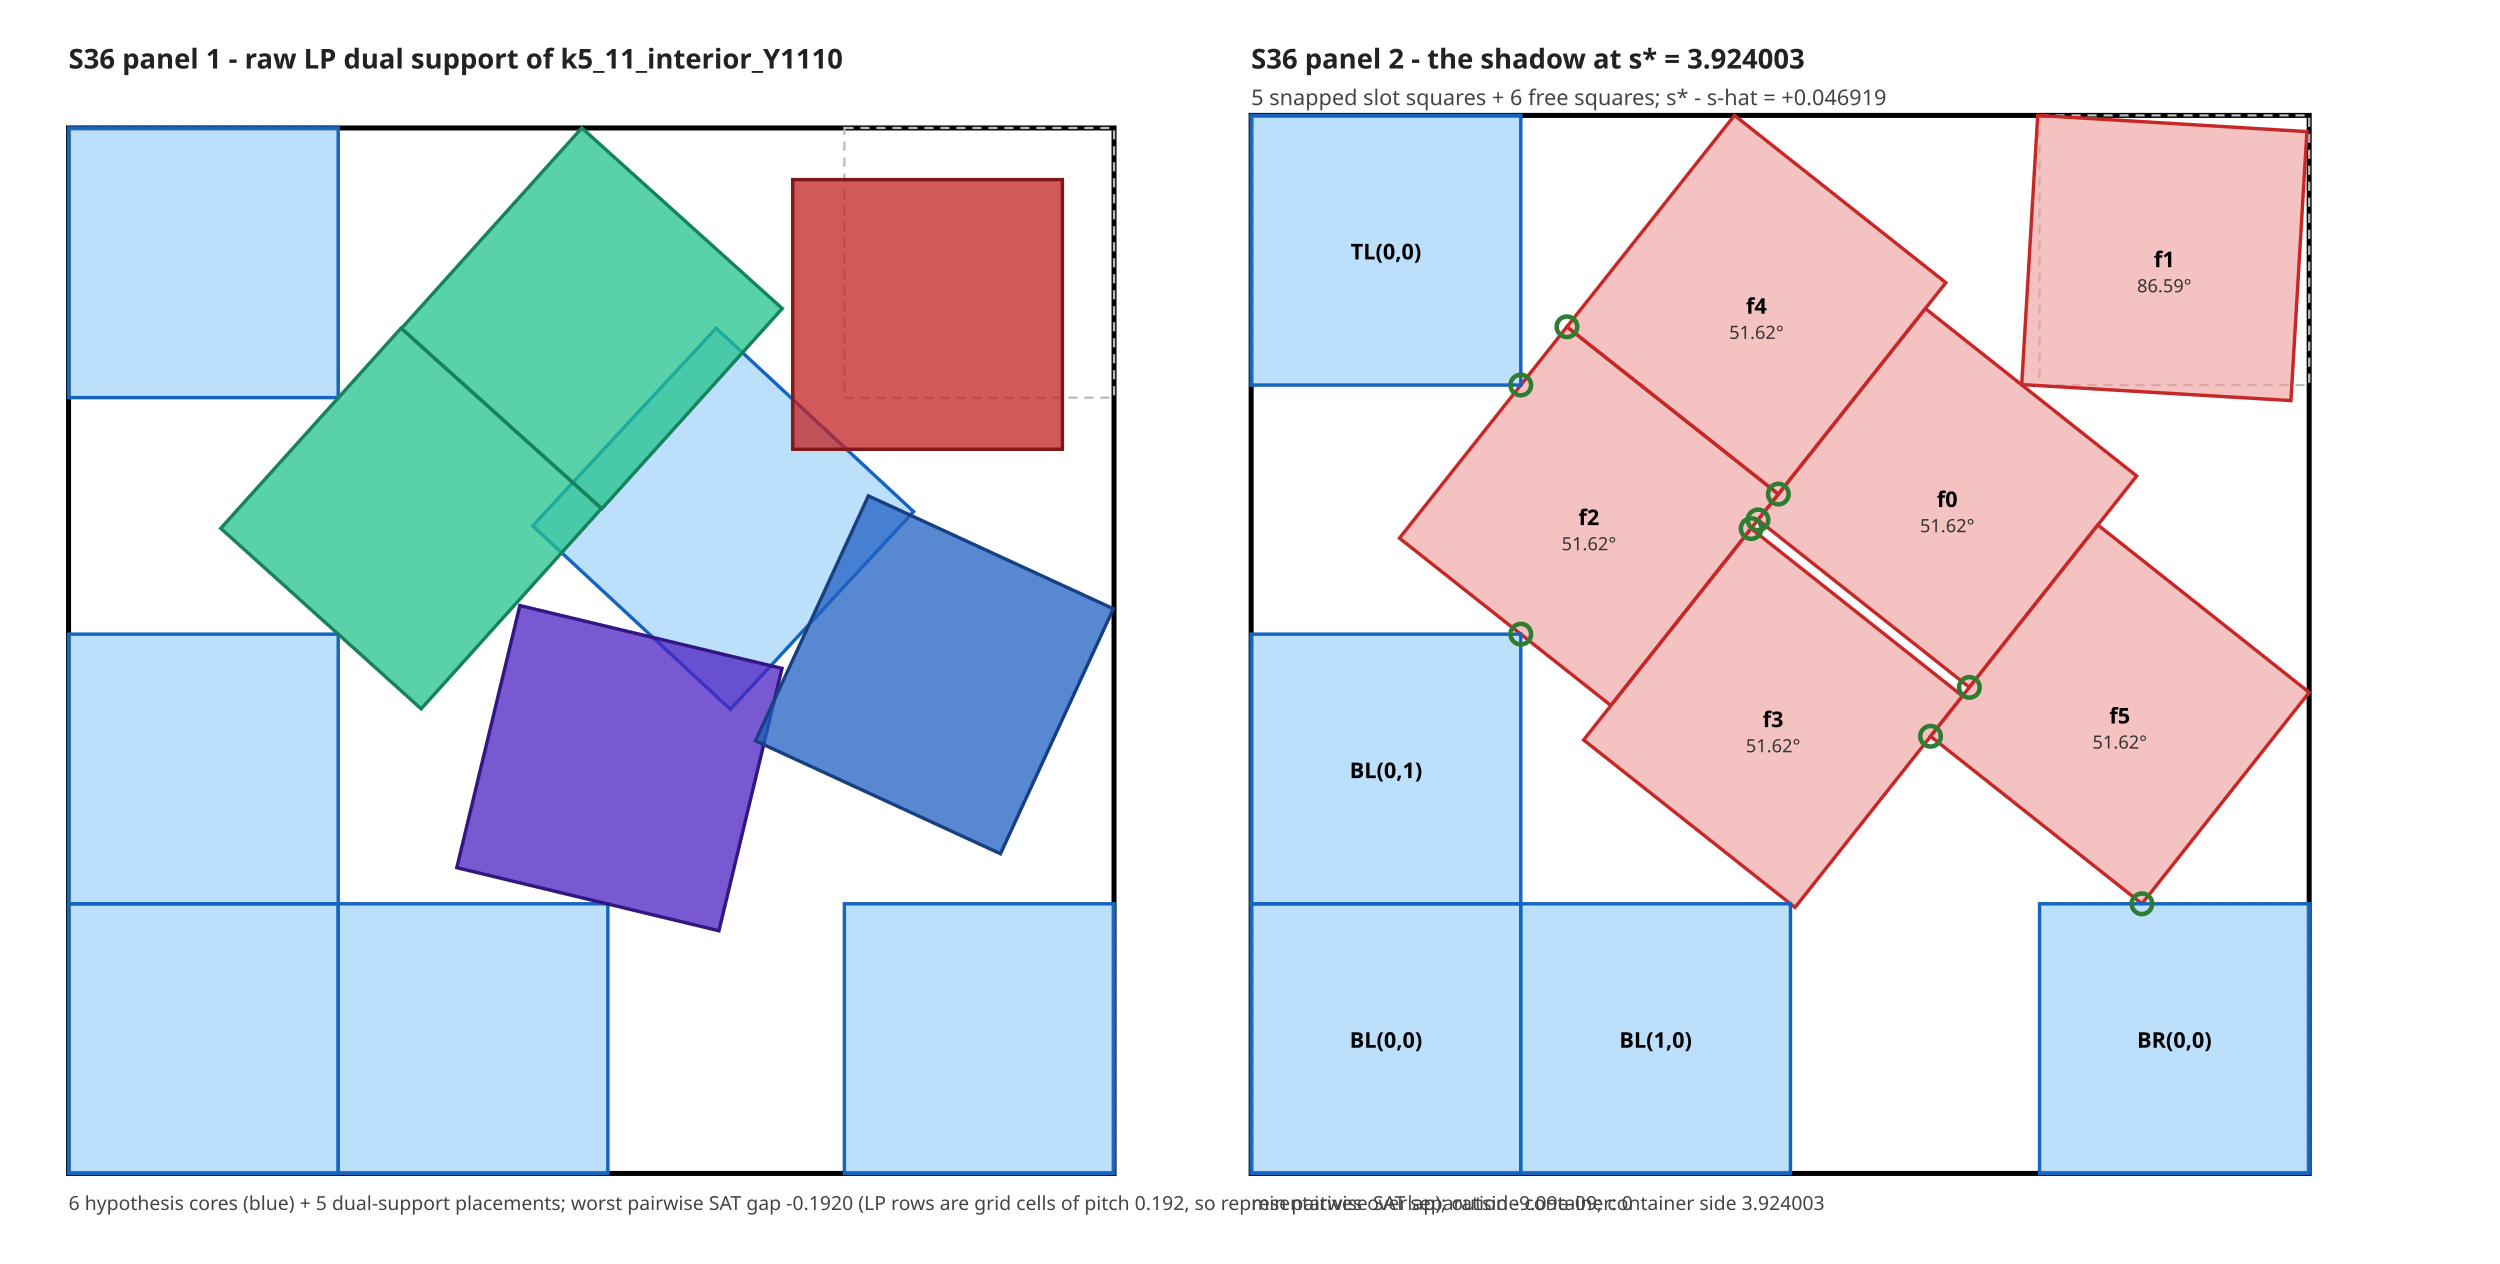
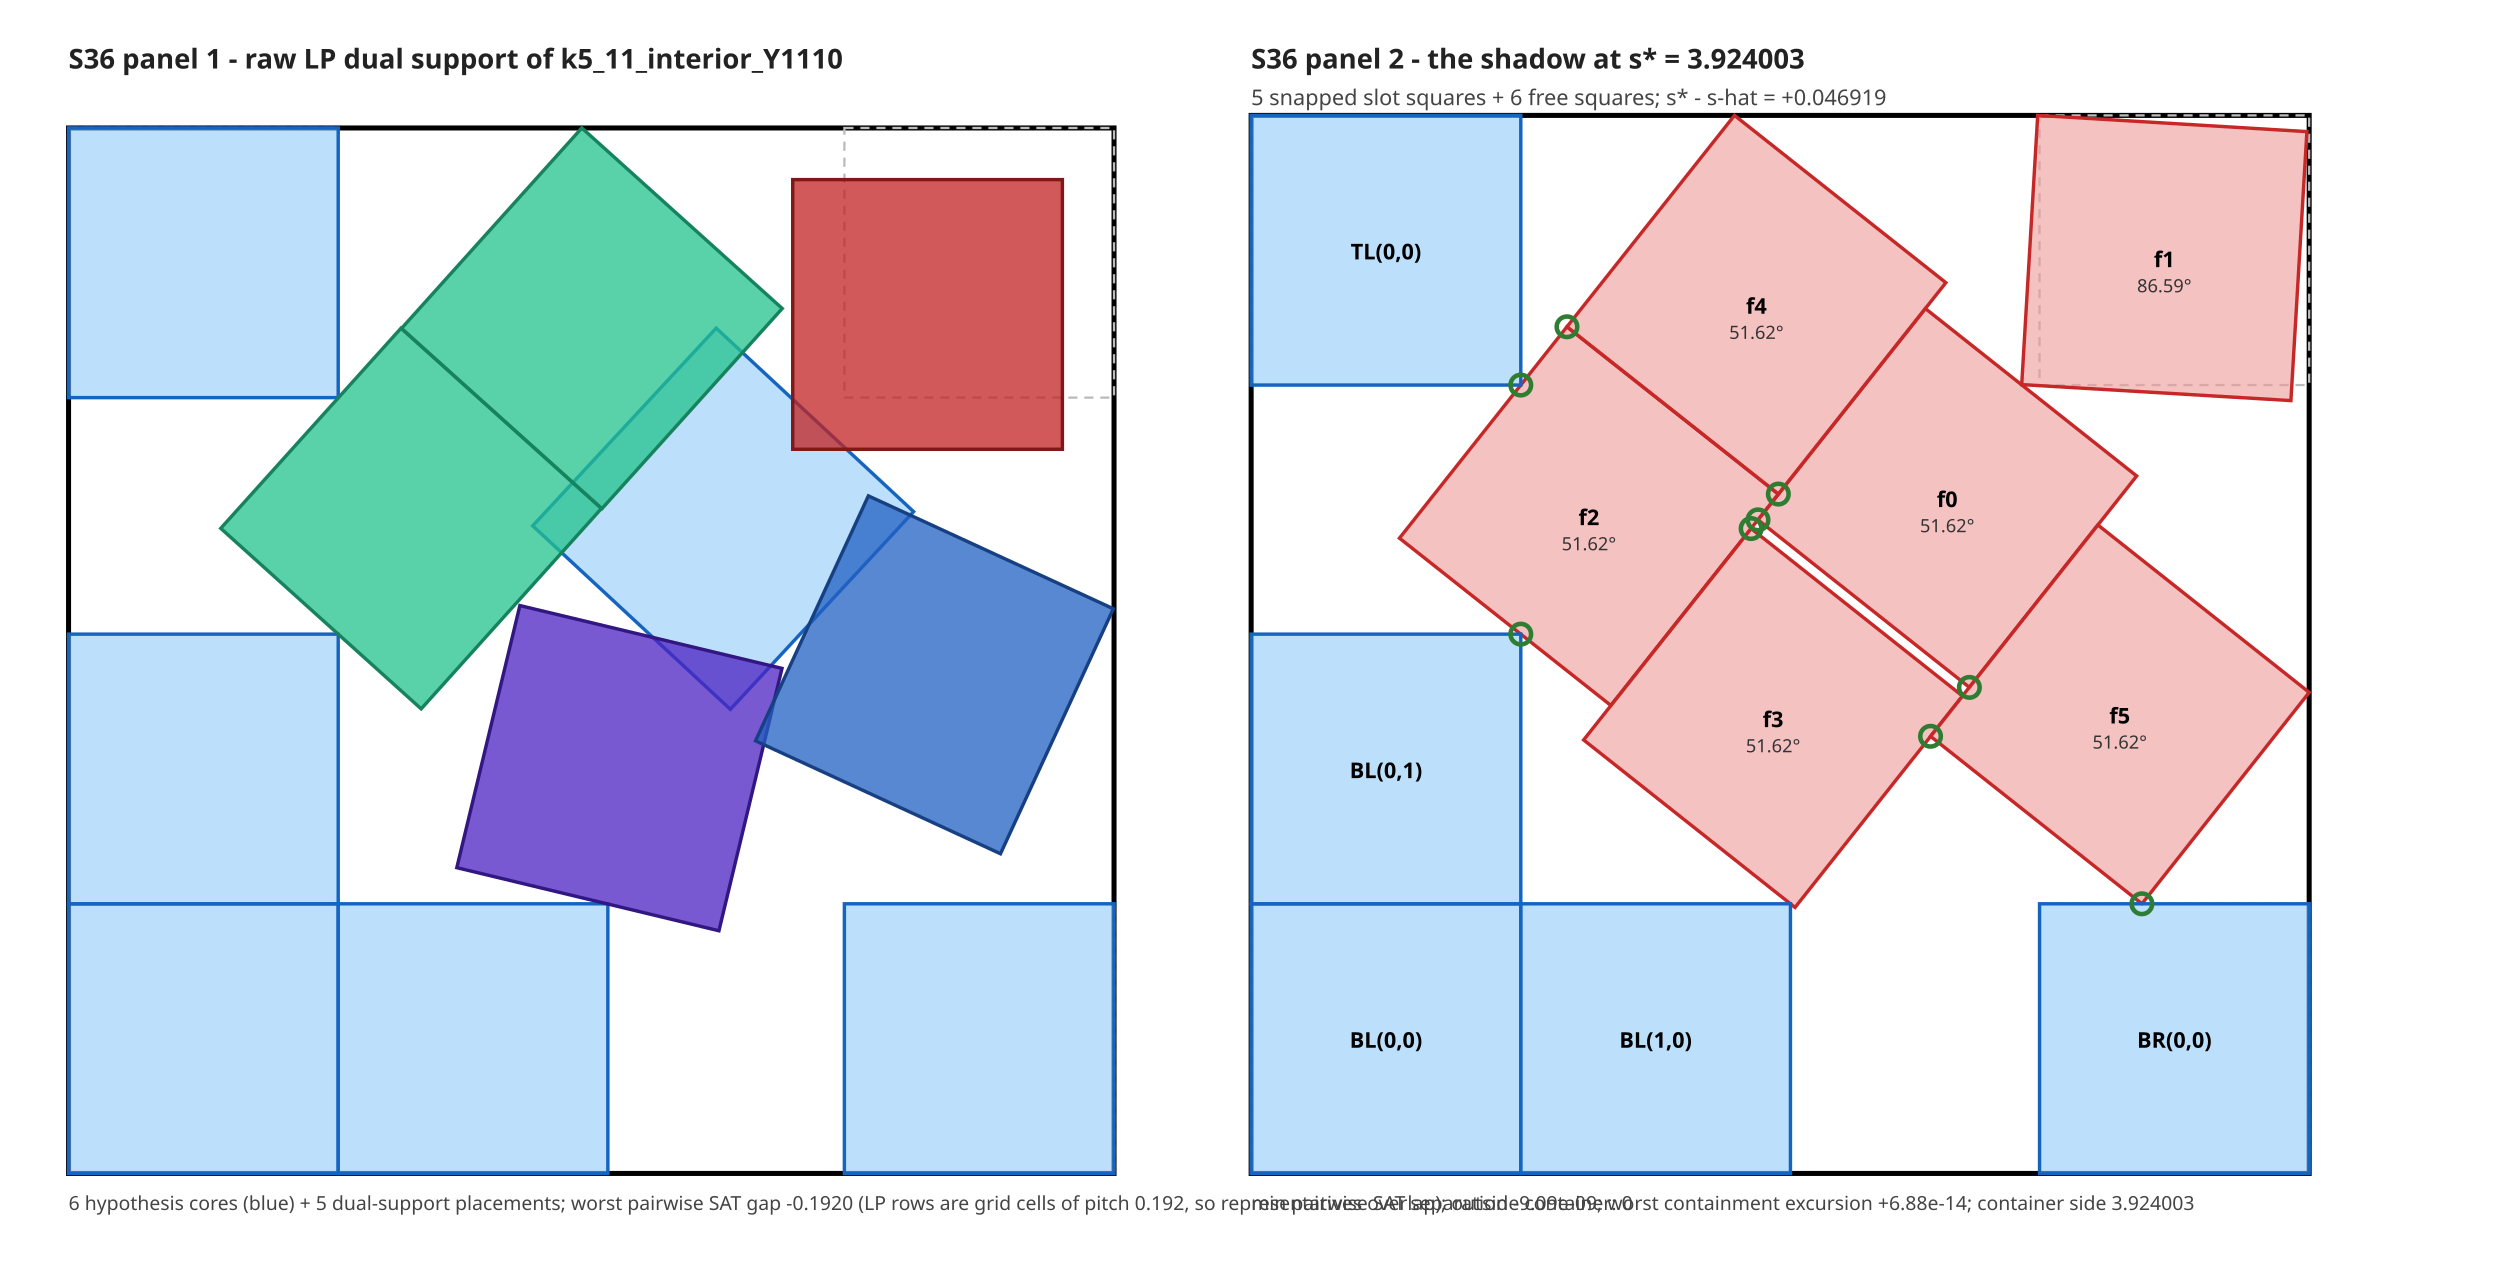
<svg xmlns="http://www.w3.org/2000/svg" width="1094" height="553" font-family="Segoe UI, sans-serif" style="background:#fff">
  <text x="30.0" y="30.0" font-size="12" fill="#222" text-anchor="start" font-weight="bold">S36 panel 1 - raw LP dual support of k5_11_interior_Y1110</text>
  <rect x="30" y="56.0" width="457.5" height="457.5" fill="none" stroke="#000" stroke-width="2.2" />
  <rect x="30.0" y="395.5" width="118" height="118" fill="none" stroke="#bbb" stroke-width="1" stroke-dasharray="4,3" />
  <rect x="369.5" y="395.5" width="118" height="118" fill="none" stroke="#bbb" stroke-width="1" stroke-dasharray="4,3" />
  <rect x="30.0" y="56.0" width="118" height="118" fill="none" stroke="#bbb" stroke-width="1" stroke-dasharray="4,3" />
  <rect x="369.5" y="56.0" width="118" height="118" fill="none" stroke="#bbb" stroke-width="1" stroke-dasharray="4,3" />
  <polygon points="30.0,513.5 148.0,513.5 148.0,395.5 30.0,395.5" fill="#90caf9" fill-opacity="0.60" stroke="#1565c0" stroke-width="1.5" />
  <polygon points="30.0,395.5 148.0,395.5 148.0,277.5 30.0,277.5" fill="#90caf9" fill-opacity="0.60" stroke="#1565c0" stroke-width="1.5" />
  <polygon points="30.0,174.0 148.0,174.0 148.0,56.0 30.0,56.0" fill="#90caf9" fill-opacity="0.60" stroke="#1565c0" stroke-width="1.5" />
  <polygon points="148.0,513.5 266.0,513.5 266.0,395.5 148.0,395.5" fill="#90caf9" fill-opacity="0.60" stroke="#1565c0" stroke-width="1.5" />
  <polygon points="369.5,513.5 487.5,513.5 487.5,395.5 369.5,395.5" fill="#90caf9" fill-opacity="0.60" stroke="#1565c0" stroke-width="1.5" />
  <polygon points="319.6,310.4 399.8,223.9 313.4,143.6 233.1,230.1" fill="#90caf9" fill-opacity="0.60" stroke="#1565c0" stroke-width="1.5" />
  <polygon points="346.9,196.6 464.9,196.6 464.9,78.6 346.9,78.6" fill="hsl(0,70%,45%)" fill-opacity="0.75" stroke="hsl(0,70%,30%)" stroke-width="1.5" />
  <polygon points="184.3,310.2 263.2,222.5 175.5,143.6 96.6,231.2" fill="hsl(160,70%,45%)" fill-opacity="0.75" stroke="hsl(160,70%,30%)" stroke-width="1.5" />
  <polygon points="314.6,407.3 342.2,292.5 227.5,265.0 199.9,379.7" fill="hsl(255,70%,45%)" fill-opacity="0.75" stroke="hsl(255,70%,30%)" stroke-width="1.5" />
  <polygon points="263.4,222.6 342.3,135.0 254.6,56.0 175.7,143.7" fill="hsl(160,70%,45%)" fill-opacity="0.75" stroke="hsl(160,70%,30%)" stroke-width="1.5" />
  <polygon points="437.8,373.6 487.2,266.4 380.0,217.0 330.6,324.2" fill="hsl(217,70%,45%)" fill-opacity="0.75" stroke="hsl(217,70%,30%)" stroke-width="1.5" />
  <text x="30.0" y="529.5" font-size="8.5" fill="#444" text-anchor="start">6 hypothesis cores (blue) + 5 dual-support placements; worst pairwise SAT gap -0.1920 (LP rows are grid cells of pitch 0.192, so representatives overlap); outside container: 0</text>
  <text x="547.5" y="30.0" font-size="12" fill="#222" text-anchor="start" font-weight="bold">S36 panel 2 - the shadow at s* = 3.924003</text>
  <text x="547.5" y="46.0" font-size="9.5" fill="#444" text-anchor="start">5 snapped slot squares + 6 free squares; s* - s-hat = +0.046919</text>
  <rect x="547.496" y="50.5" width="463.0" height="463.0" fill="none" stroke="#000" stroke-width="2.2" />
  <rect x="547.5" y="395.5" width="118" height="118" fill="none" stroke="#bbb" stroke-width="1" stroke-dasharray="4,3" />
  <rect x="892.5" y="395.5" width="118" height="118" fill="none" stroke="#bbb" stroke-width="1" stroke-dasharray="4,3" />
  <rect x="547.5" y="50.5" width="118" height="118" fill="none" stroke="#bbb" stroke-width="1" stroke-dasharray="4,3" />
  <rect x="892.5" y="50.5" width="118" height="118" fill="none" stroke="#bbb" stroke-width="1" stroke-dasharray="4,3" />
  <polygon points="861.8,300.8 935.0,208.3 842.5,135.0 769.3,227.5" fill="#ef9a9a" fill-opacity="0.60" stroke="#c62828" stroke-width="1.5" />
  <text x="852.1" y="221.9" font-size="9.5" fill="#000" text-anchor="middle" font-weight="bold">f0</text>
  <text x="852.1" y="232.9" font-size="8" fill="#333" text-anchor="middle">51.62°</text>
  <polygon points="884.7,168.3 1002.5,175.3 1009.5,57.6 891.7,50.5" fill="#ef9a9a" fill-opacity="0.60" stroke="#c62828" stroke-width="1.5" />
  <text x="947.1" y="116.9" font-size="9.5" fill="#000" text-anchor="middle" font-weight="bold">f1</text>
  <text x="947.1" y="127.9" font-size="8" fill="#333" text-anchor="middle">86.59°</text>
  <polygon points="704.9,308.7 778.2,216.2 685.7,143.0 612.4,235.5" fill="#ef9a9a" fill-opacity="0.60" stroke="#c62828" stroke-width="1.5" />
  <text x="695.3" y="229.8" font-size="9.5" fill="#000" text-anchor="middle" font-weight="bold">f2</text>
  <text x="695.3" y="240.8" font-size="8" fill="#333" text-anchor="middle">51.62°</text>
  <polygon points="785.5,397.1 858.8,304.6 766.3,231.3 693.0,323.8" fill="#ef9a9a" fill-opacity="0.60" stroke="#c62828" stroke-width="1.5" />
  <text x="775.9" y="318.2" font-size="9.5" fill="#000" text-anchor="middle" font-weight="bold">f3</text>
  <text x="775.9" y="329.2" font-size="8" fill="#333" text-anchor="middle">51.62°</text>
  <polygon points="778.2,216.2 851.5,123.7 759.0,50.5 685.7,143.0" fill="#ef9a9a" fill-opacity="0.60" stroke="#c62828" stroke-width="1.5" />
  <text x="768.6" y="137.3" font-size="9.5" fill="#000" text-anchor="middle" font-weight="bold">f4</text>
  <text x="768.6" y="148.3" font-size="8" fill="#333" text-anchor="middle">51.62°</text>
  <polygon points="937.3,395.5 1010.5,303.0 918.0,229.7 844.8,322.2" fill="#ef9a9a" fill-opacity="0.60" stroke="#c62828" stroke-width="1.5" />
  <text x="927.6" y="316.6" font-size="9.5" fill="#000" text-anchor="middle" font-weight="bold">f5</text>
  <text x="927.6" y="327.6" font-size="8" fill="#333" text-anchor="middle">51.62°</text>
  <polygon points="547.5,513.5 665.5,513.5 665.5,395.5 547.5,395.5" fill="#90caf9" fill-opacity="0.60" stroke="#1565c0" stroke-width="1.5" />
  <text x="606.5" y="458.5" font-size="9.5" fill="#000" text-anchor="middle" font-weight="bold">BL(0,0)</text>
  <polygon points="547.5,395.5 665.5,395.5 665.5,277.5 547.5,277.5" fill="#90caf9" fill-opacity="0.60" stroke="#1565c0" stroke-width="1.5" />
  <text x="606.5" y="340.5" font-size="9.5" fill="#000" text-anchor="middle" font-weight="bold">BL(0,1)</text>
  <polygon points="665.5,513.5 783.5,513.5 783.5,395.5 665.5,395.5" fill="#90caf9" fill-opacity="0.60" stroke="#1565c0" stroke-width="1.5" />
  <text x="724.5" y="458.5" font-size="9.5" fill="#000" text-anchor="middle" font-weight="bold">BL(1,0)</text>
  <polygon points="892.5,513.5 1010.5,513.5 1010.5,395.5 892.5,395.5" fill="#90caf9" fill-opacity="0.60" stroke="#1565c0" stroke-width="1.5" />
  <text x="951.5" y="458.5" font-size="9.5" fill="#000" text-anchor="middle" font-weight="bold">BR(0,0)</text>
  <polygon points="547.5,168.5 665.5,168.5 665.5,50.5 547.5,50.5" fill="#90caf9" fill-opacity="0.60" stroke="#1565c0" stroke-width="1.5" />
  <text x="606.5" y="113.5" font-size="9.5" fill="#000" text-anchor="middle" font-weight="bold">TL(0,0)</text>
  <circle cx="769.3" cy="227.5" r="4.5" fill="none" stroke="#2e7d32" stroke-width="2" />
  <circle cx="778.2" cy="216.2" r="4.5" fill="none" stroke="#2e7d32" stroke-width="2" />
  <circle cx="861.8" cy="300.8" r="4.5" fill="none" stroke="#2e7d32" stroke-width="2" />
  <circle cx="766.3" cy="231.3" r="4.5" fill="none" stroke="#2e7d32" stroke-width="2" />
  <circle cx="685.7" cy="143.0" r="4.5" fill="none" stroke="#2e7d32" stroke-width="2" />
  <circle cx="665.5" cy="277.5" r="4.5" fill="none" stroke="#2e7d32" stroke-width="2" />
  <circle cx="665.5" cy="168.5" r="4.5" fill="none" stroke="#2e7d32" stroke-width="2" />
  <circle cx="844.8" cy="322.2" r="4.5" fill="none" stroke="#2e7d32" stroke-width="2" />
  <circle cx="937.3" cy="395.5" r="4.5" fill="none" stroke="#2e7d32" stroke-width="2" />
-   <text x="547.5" y="529.5" font-size="8.5" fill="#444" text-anchor="start">min pairwise SAT separation -9.09e-09; container side 3.924003</text>
+   <text x="547.5" y="529.5" font-size="8.5" fill="#444" text-anchor="start">min pairwise SAT separation -9.09e-09; worst containment excursion +6.88e-14; container side 3.924003</text>
</svg>
